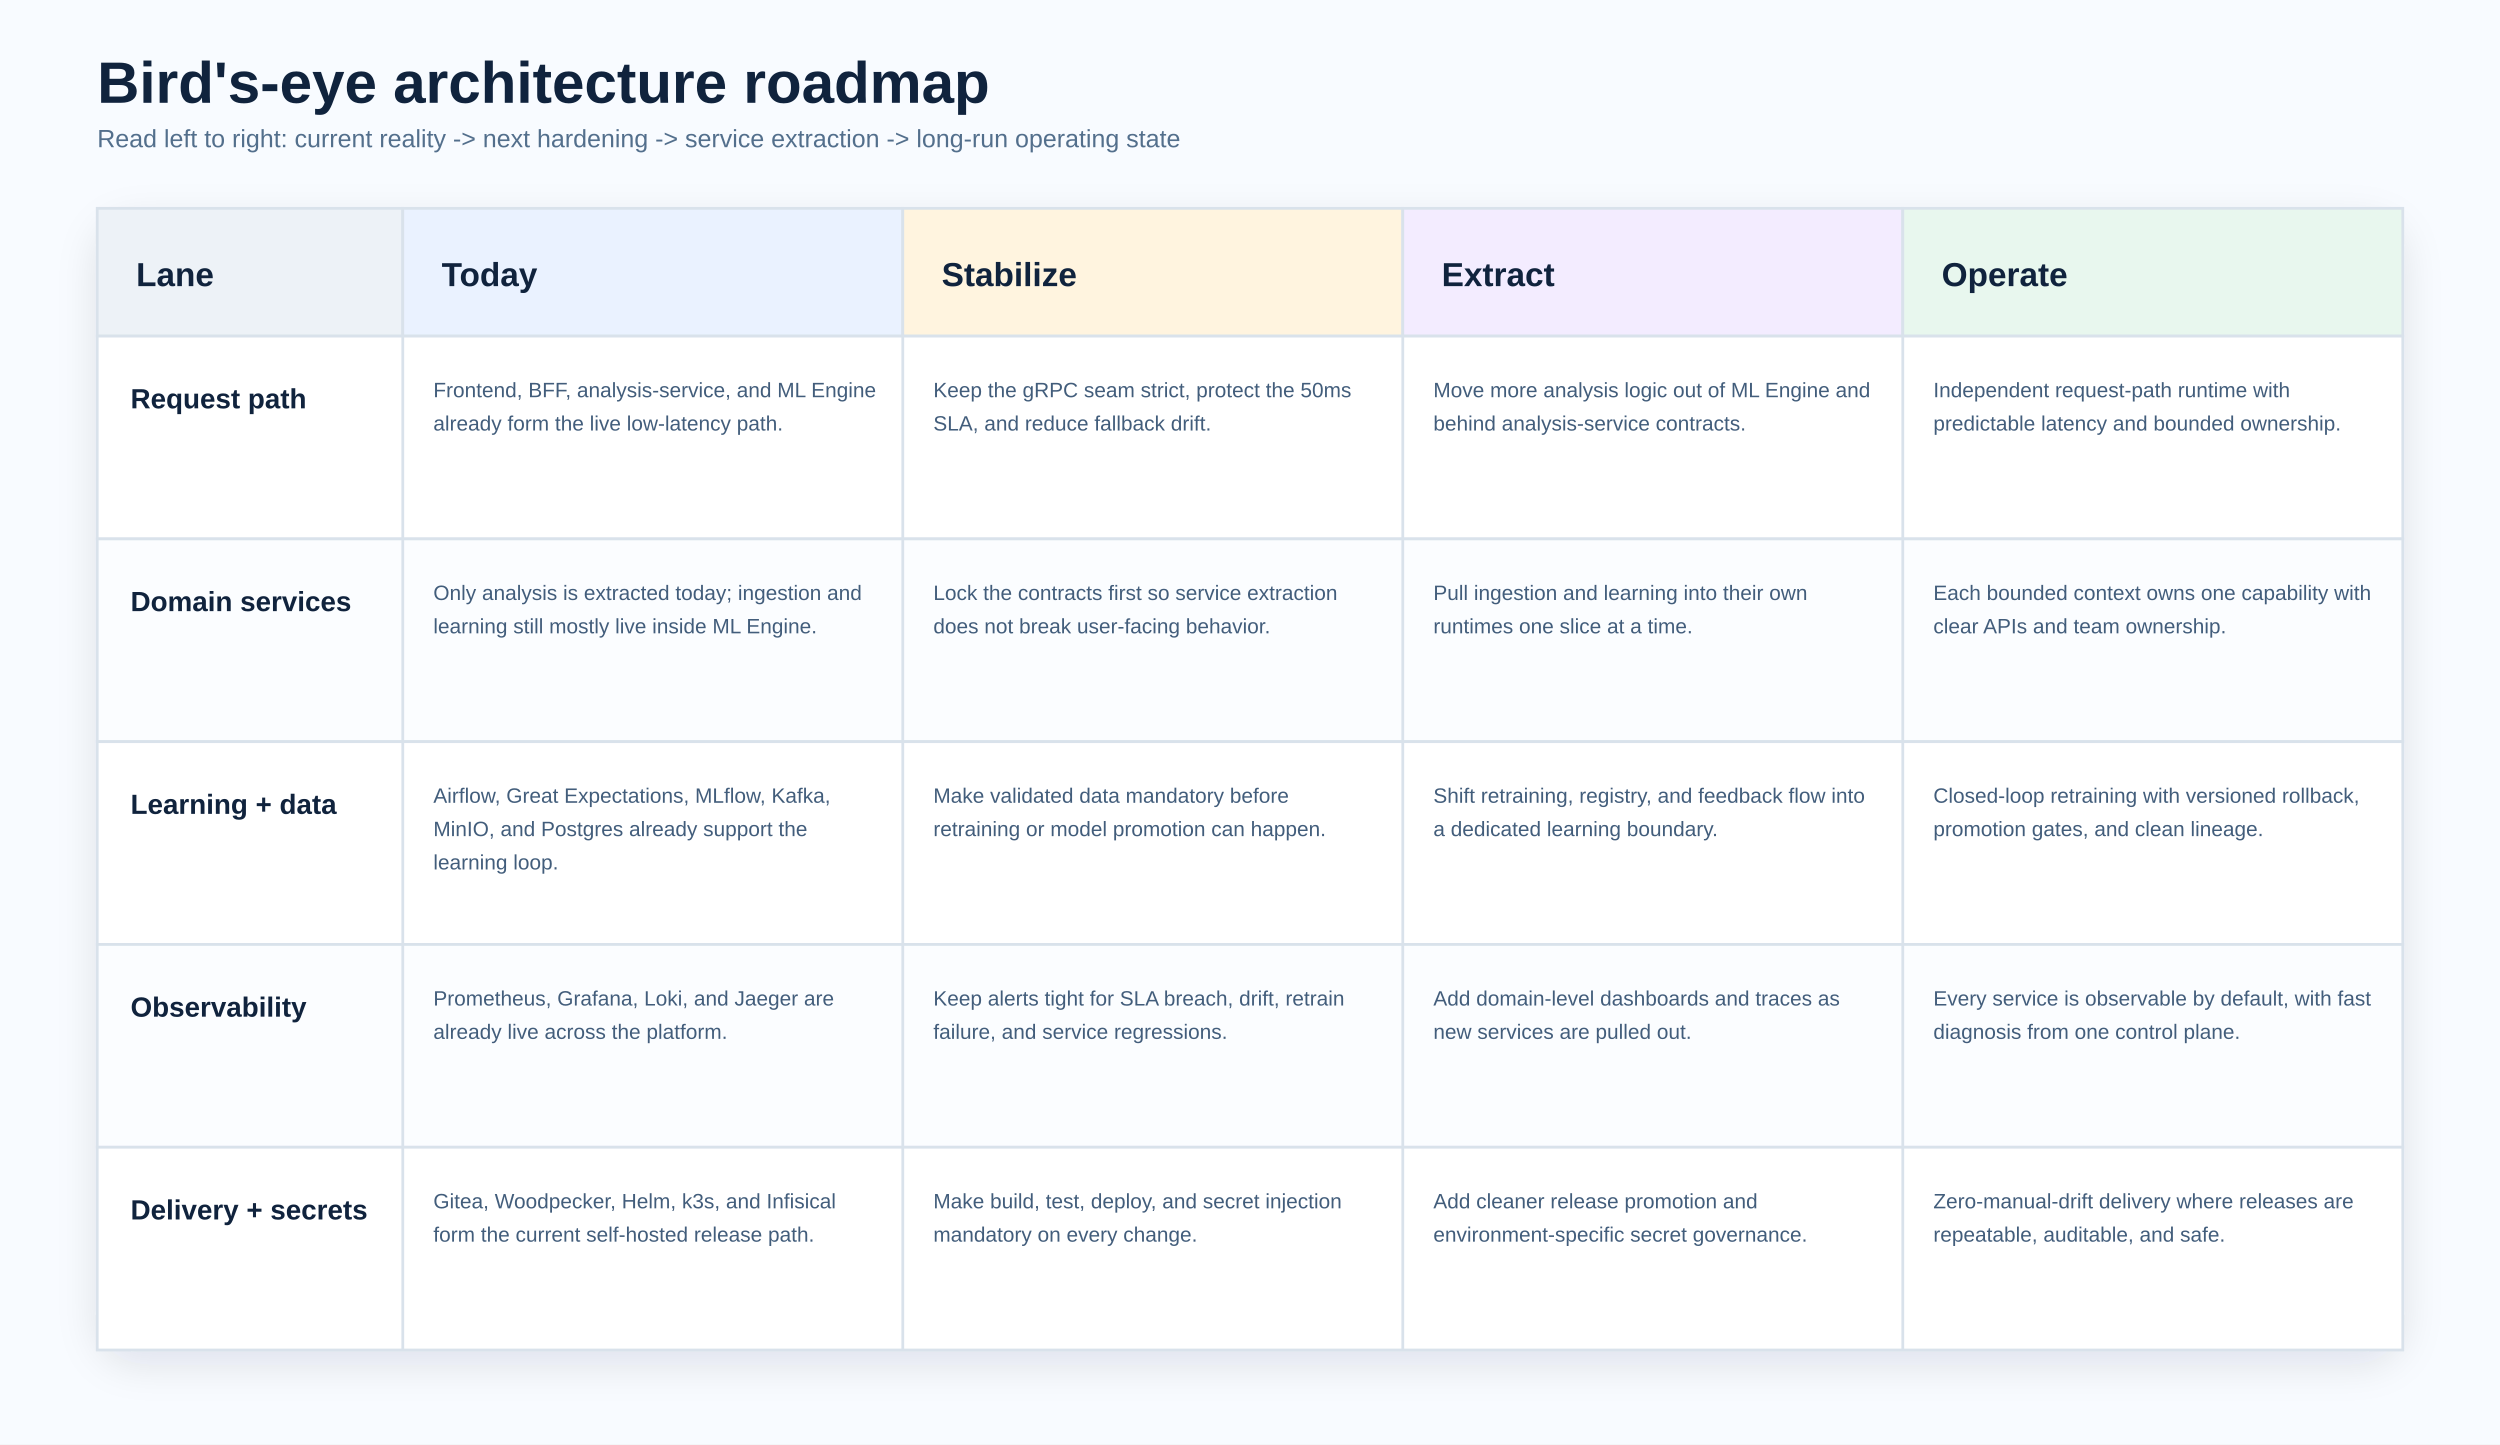
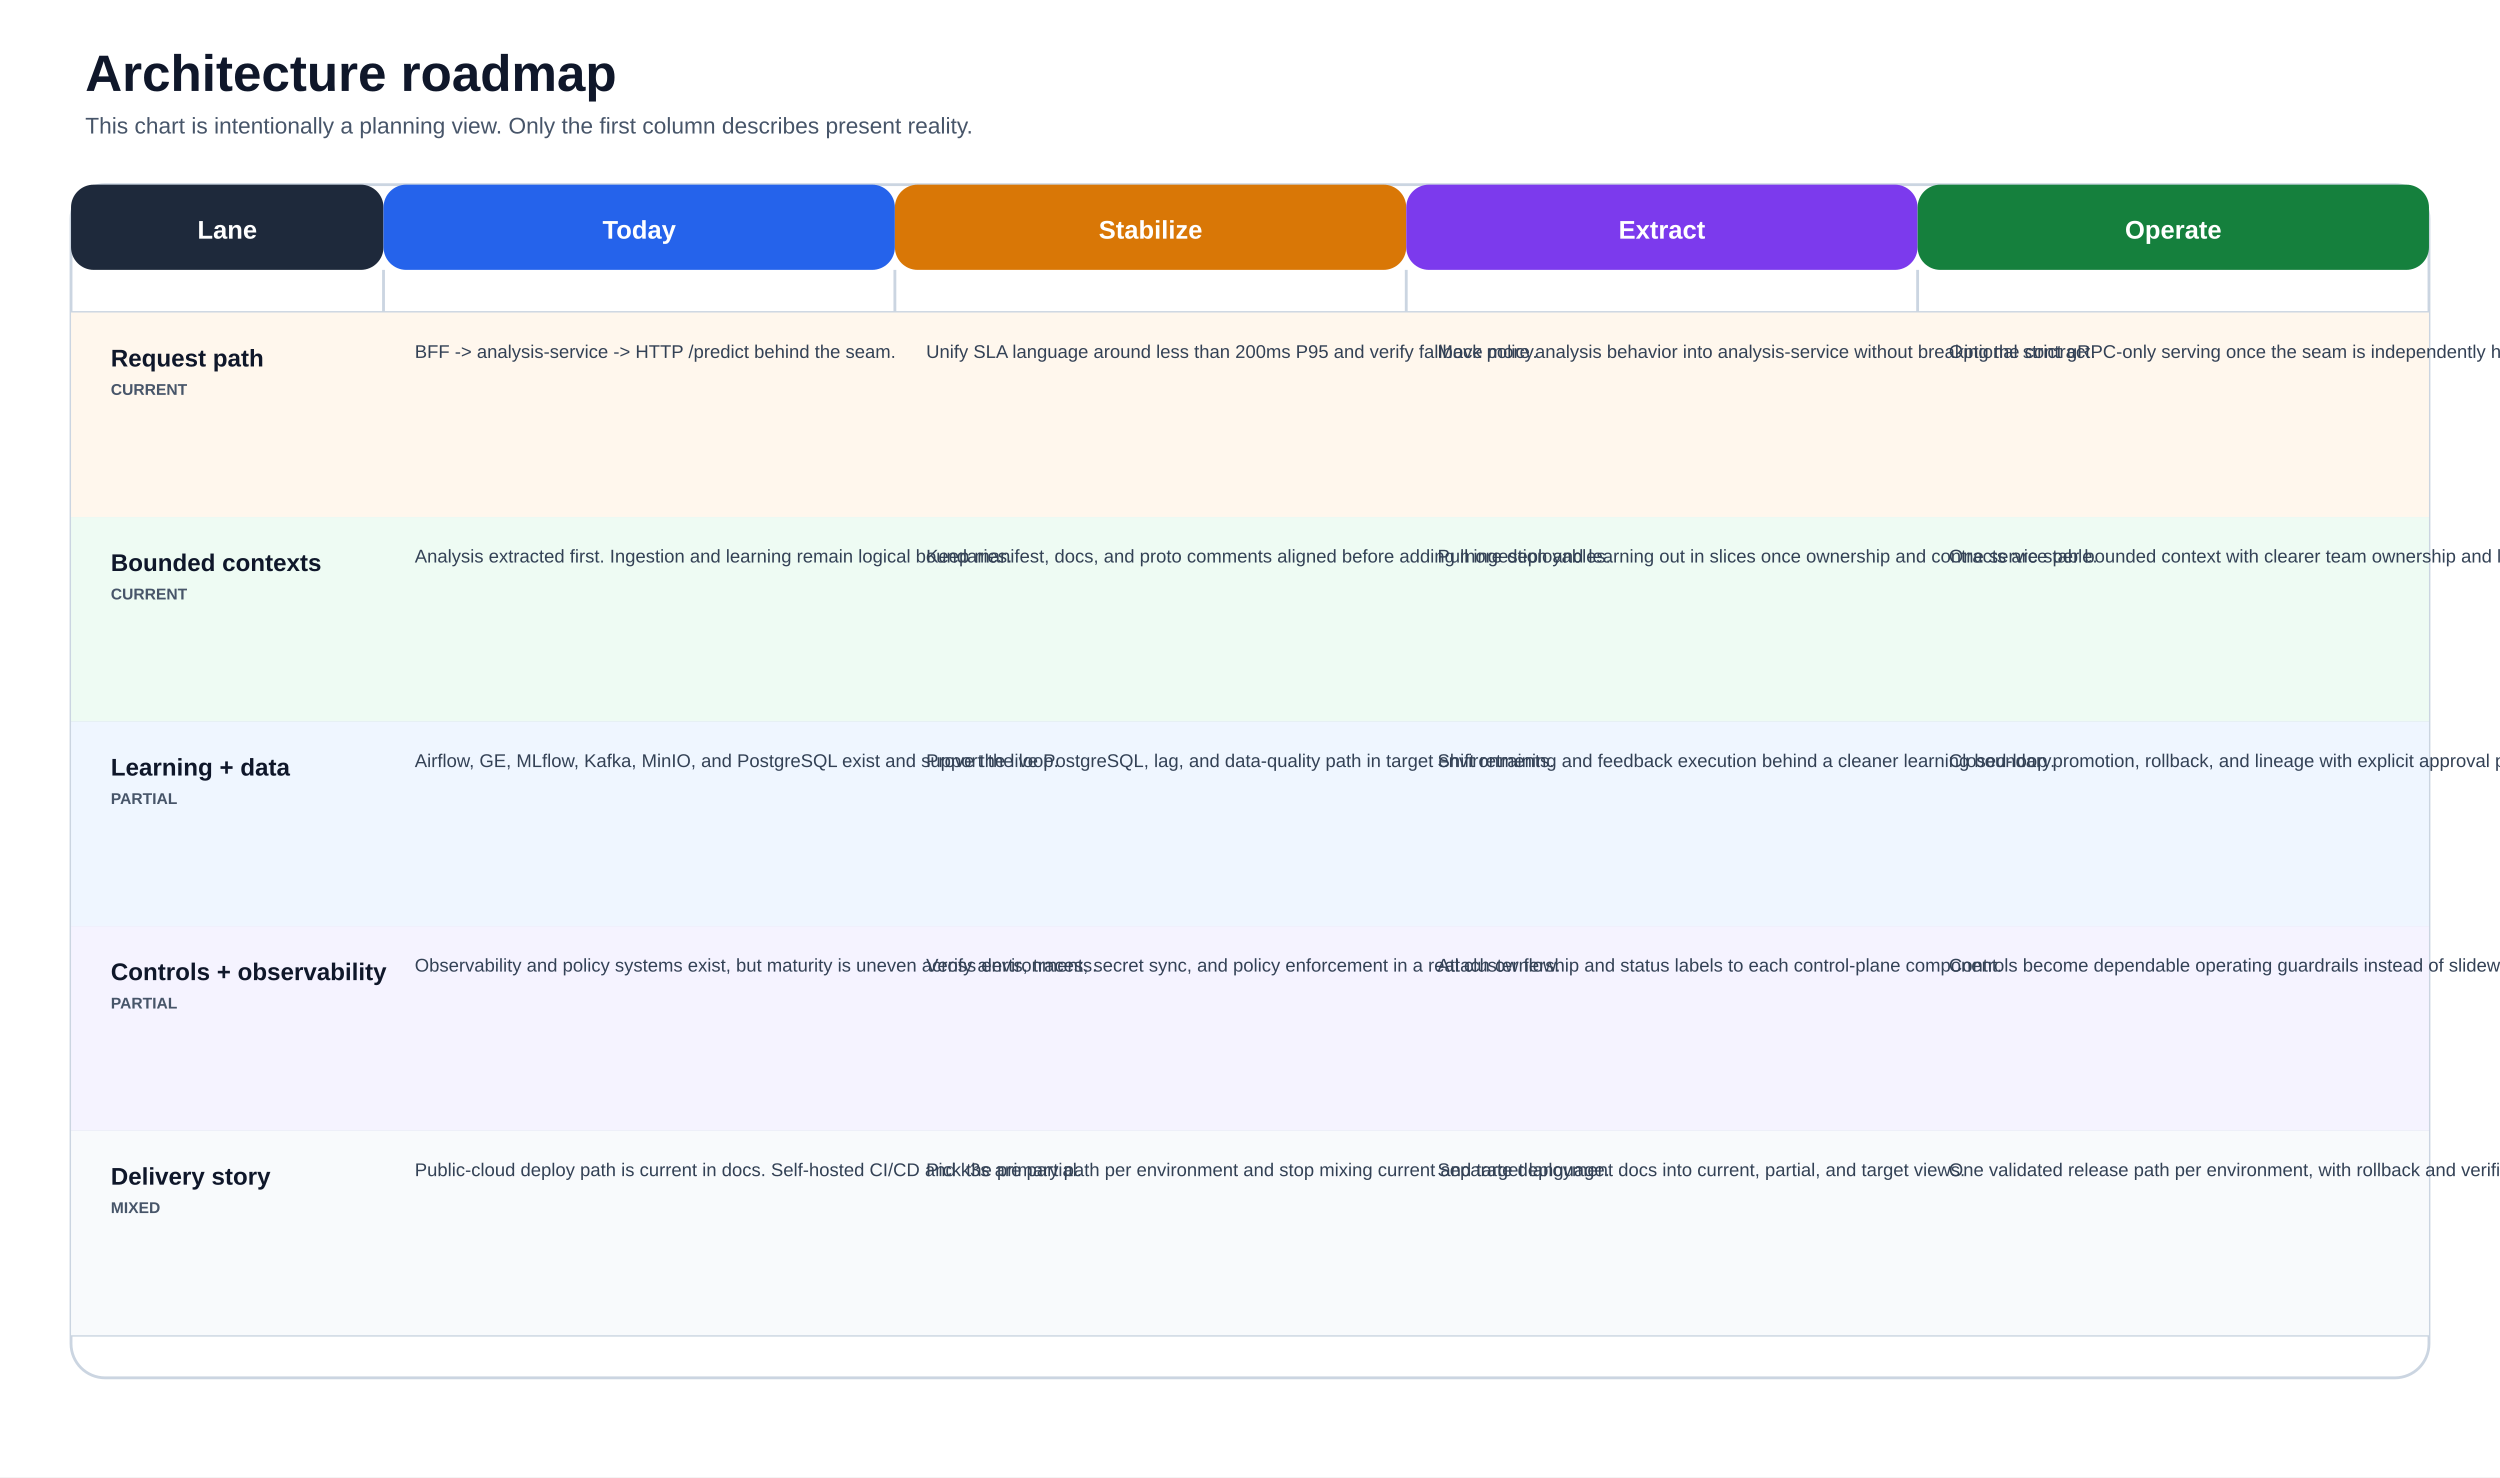
- <svg xmlns="http://www.w3.org/2000/svg" viewBox="0 0 1800 1040" role="img" aria-labelledby="title desc">
+ <svg xmlns="http://www.w3.org/2000/svg" viewBox="0 0 1760 1040" role="img" aria-labelledby="title desc">
  <defs>
-     <filter id="shadow" x="-20%" y="-20%" width="140%" height="160%">
-       <feDropShadow dx="0" dy="10" stdDeviation="14" flood-color="#10233d" flood-opacity="0.10" />
-     </filter>
    <style>
-       .title { font: 700 42px 'Segoe UI', Arial, sans-serif; fill: #10233d; }
-       .subtitle { font: 500 18px 'Segoe UI', Arial, sans-serif; fill: #536f8c; }
-       .header { font: 700 24px 'Segoe UI', Arial, sans-serif; fill: #10233d; }
-       .rowtitle { font: 700 20px 'Segoe UI', Arial, sans-serif; fill: #10233d; }
-       .cell { font: 500 15px 'Segoe UI', Arial, sans-serif; fill: #425d7b; }
+       .bg { fill: #ffffff; }
+       .title { font: 700 36px 'Segoe UI', Arial, sans-serif; fill: #0f172a; }
+       .subtitle { font: 500 16px 'Segoe UI', Arial, sans-serif; fill: #475569; }
+       .hdr { font: 700 18px 'Segoe UI', Arial, sans-serif; fill: #ffffff; }
+       .lane { font: 700 17px 'Segoe UI', Arial, sans-serif; fill: #0f172a; }
+       .cell { font: 500 13px 'Segoe UI', Arial, sans-serif; fill: #334155; }
+       .tag { font: 700 11px 'Segoe UI', Arial, sans-serif; fill: #475569; }
    </style>
  </defs>
-   <rect width="1800" height="1040" fill="#f8fbff" />
-   <text x="70" y="74" class="title">Bird's-eye architecture roadmap</text>
-   <text x="70" y="106" class="subtitle">Read left to right: current reality -&gt; next hardening -&gt; service extraction -&gt; long-run operating state</text>
-   <g filter="url(#shadow)">
-     <rect x="70" y="150" width="1660" height="822" rx="28" fill="#ffffff" stroke="#d9e2eb" stroke-width="2" />
+   <rect class="bg" width="1760" height="1040" />
+   <text x="60" y="64" class="title">Architecture roadmap</text>
+   <text x="60" y="94" class="subtitle">This chart is intentionally a planning view. Only the first column describes present reality.</text>
+   <rect x="50" y="130" width="1660" height="840" rx="24" fill="#ffffff" stroke="#cbd5e1" stroke-width="2" />
+   <rect x="50" y="130" width="220" height="60" rx="16" fill="#1e293b" />
+   <rect x="270" y="130" width="360" height="60" rx="16" fill="#2563eb" />
+   <rect x="630" y="130" width="360" height="60" rx="16" fill="#d97706" />
+   <rect x="990" y="130" width="360" height="60" rx="16" fill="#7c3aed" />
+   <rect x="1350" y="130" width="360" height="60" rx="16" fill="#15803d" />
+   <text x="160" y="168" class="hdr" text-anchor="middle">Lane</text>
+   <text x="450" y="168" class="hdr" text-anchor="middle">Today</text>
+   <text x="810" y="168" class="hdr" text-anchor="middle">Stabilize</text>
+   <text x="1170" y="168" class="hdr" text-anchor="middle">Extract</text>
+   <text x="1530" y="168" class="hdr" text-anchor="middle">Operate</text>
+   <g stroke="#cbd5e1" stroke-width="2">
+     <line x1="270" y1="190" x2="270" y2="940" />
+     <line x1="630" y1="190" x2="630" y2="940" />
+     <line x1="990" y1="190" x2="990" y2="940" />
+     <line x1="1350" y1="190" x2="1350" y2="940" />
+     <line x1="50" y1="220" x2="1710" y2="220" />
+     <line x1="50" y1="364" x2="1710" y2="364" />
+     <line x1="50" y1="508" x2="1710" y2="508" />
+     <line x1="50" y1="652" x2="1710" y2="652" />
+     <line x1="50" y1="796" x2="1710" y2="796" />
+     <line x1="50" y1="940" x2="1710" y2="940" />
  </g>
-   <g>
-     <rect x="70" y="150" width="220" height="92" fill="#edf2f7" stroke="#d9e2eb" stroke-width="2" />
-     <text x="98" y="206" class="header">Lane</text>
-     <rect x="290" y="150" width="360" height="92" fill="#eaf2ff" stroke="#d9e2eb" stroke-width="2" />
-     <text x="318" y="206" class="header">Today</text>
-     <rect x="650" y="150" width="360" height="92" fill="#fff4df" stroke="#d9e2eb" stroke-width="2" />
-     <text x="678" y="206" class="header">Stabilize</text>
-     <rect x="1010" y="150" width="360" height="92" fill="#f3ecff" stroke="#d9e2eb" stroke-width="2" />
-     <text x="1038" y="206" class="header">Extract</text>
-     <rect x="1370" y="150" width="360" height="92" fill="#e8f7ee" stroke="#d9e2eb" stroke-width="2" />
-     <text x="1398" y="206" class="header">Operate</text>
-     <rect x="70" y="242" width="1660" height="146" fill="#ffffff" stroke="#d9e2eb" stroke-width="2" />
-     <line x1="290" y1="242" x2="290" y2="388" stroke="#d9e2eb" stroke-width="2" />
-     <line x1="650" y1="242" x2="650" y2="388" stroke="#d9e2eb" stroke-width="2" />
-     <line x1="1010" y1="242" x2="1010" y2="388" stroke="#d9e2eb" stroke-width="2" />
-     <line x1="1370" y1="242" x2="1370" y2="388" stroke="#d9e2eb" stroke-width="2" />
-     <text x="94" y="294" class="rowtitle">Request path</text>
-     <text x="312" y="286" class="cell">Frontend, BFF, analysis-service, and ML Engine</text>
-     <text x="312" y="310" class="cell">already form the live low-latency path.</text>
-     <text x="672" y="286" class="cell">Keep the gRPC seam strict, protect the 50ms</text>
-     <text x="672" y="310" class="cell">SLA, and reduce fallback drift.</text>
-     <text x="1032" y="286" class="cell">Move more analysis logic out of ML Engine and</text>
-     <text x="1032" y="310" class="cell">behind analysis-service contracts.</text>
-     <text x="1392" y="286" class="cell">Independent request-path runtime with</text>
-     <text x="1392" y="310" class="cell">predictable latency and bounded ownership.</text>
-     <rect x="70" y="388" width="1660" height="146" fill="#fbfdff" stroke="#d9e2eb" stroke-width="2" />
-     <line x1="290" y1="388" x2="290" y2="534" stroke="#d9e2eb" stroke-width="2" />
-     <line x1="650" y1="388" x2="650" y2="534" stroke="#d9e2eb" stroke-width="2" />
-     <line x1="1010" y1="388" x2="1010" y2="534" stroke="#d9e2eb" stroke-width="2" />
-     <line x1="1370" y1="388" x2="1370" y2="534" stroke="#d9e2eb" stroke-width="2" />
-     <text x="94" y="440" class="rowtitle">Domain services</text>
-     <text x="312" y="432" class="cell">Only analysis is extracted today; ingestion and</text>
-     <text x="312" y="456" class="cell">learning still mostly live inside ML Engine.</text>
-     <text x="672" y="432" class="cell">Lock the contracts first so service extraction</text>
-     <text x="672" y="456" class="cell">does not break user-facing behavior.</text>
-     <text x="1032" y="432" class="cell">Pull ingestion and learning into their own</text>
-     <text x="1032" y="456" class="cell">runtimes one slice at a time.</text>
-     <text x="1392" y="432" class="cell">Each bounded context owns one capability with</text>
-     <text x="1392" y="456" class="cell">clear APIs and team ownership.</text>
-     <rect x="70" y="534" width="1660" height="146" fill="#ffffff" stroke="#d9e2eb" stroke-width="2" />
-     <line x1="290" y1="534" x2="290" y2="680" stroke="#d9e2eb" stroke-width="2" />
-     <line x1="650" y1="534" x2="650" y2="680" stroke="#d9e2eb" stroke-width="2" />
-     <line x1="1010" y1="534" x2="1010" y2="680" stroke="#d9e2eb" stroke-width="2" />
-     <line x1="1370" y1="534" x2="1370" y2="680" stroke="#d9e2eb" stroke-width="2" />
-     <text x="94" y="586" class="rowtitle">Learning + data</text>
-     <text x="312" y="578" class="cell">Airflow, Great Expectations, MLflow, Kafka,</text>
-     <text x="312" y="602" class="cell">MinIO, and Postgres already support the</text>
-     <text x="312" y="626" class="cell">learning loop.</text>
-     <text x="672" y="578" class="cell">Make validated data mandatory before</text>
-     <text x="672" y="602" class="cell">retraining or model promotion can happen.</text>
-     <text x="1032" y="578" class="cell">Shift retraining, registry, and feedback flow into</text>
-     <text x="1032" y="602" class="cell">a dedicated learning boundary.</text>
-     <text x="1392" y="578" class="cell">Closed-loop retraining with versioned rollback,</text>
-     <text x="1392" y="602" class="cell">promotion gates, and clean lineage.</text>
-     <rect x="70" y="680" width="1660" height="146" fill="#fbfdff" stroke="#d9e2eb" stroke-width="2" />
-     <line x1="290" y1="680" x2="290" y2="826" stroke="#d9e2eb" stroke-width="2" />
-     <line x1="650" y1="680" x2="650" y2="826" stroke="#d9e2eb" stroke-width="2" />
-     <line x1="1010" y1="680" x2="1010" y2="826" stroke="#d9e2eb" stroke-width="2" />
-     <line x1="1370" y1="680" x2="1370" y2="826" stroke="#d9e2eb" stroke-width="2" />
-     <text x="94" y="732" class="rowtitle">Observability</text>
-     <text x="312" y="724" class="cell">Prometheus, Grafana, Loki, and Jaeger are</text>
-     <text x="312" y="748" class="cell">already live across the platform.</text>
-     <text x="672" y="724" class="cell">Keep alerts tight for SLA breach, drift, retrain</text>
-     <text x="672" y="748" class="cell">failure, and service regressions.</text>
-     <text x="1032" y="724" class="cell">Add domain-level dashboards and traces as</text>
-     <text x="1032" y="748" class="cell">new services are pulled out.</text>
-     <text x="1392" y="724" class="cell">Every service is observable by default, with fast</text>
-     <text x="1392" y="748" class="cell">diagnosis from one control plane.</text>
-     <rect x="70" y="826" width="1660" height="146" fill="#ffffff" stroke="#d9e2eb" stroke-width="2" />
-     <line x1="290" y1="826" x2="290" y2="972" stroke="#d9e2eb" stroke-width="2" />
-     <line x1="650" y1="826" x2="650" y2="972" stroke="#d9e2eb" stroke-width="2" />
-     <line x1="1010" y1="826" x2="1010" y2="972" stroke="#d9e2eb" stroke-width="2" />
-     <line x1="1370" y1="826" x2="1370" y2="972" stroke="#d9e2eb" stroke-width="2" />
-     <text x="94" y="878" class="rowtitle">Delivery + secrets</text>
-     <text x="312" y="870" class="cell">Gitea, Woodpecker, Helm, k3s, and Infisical</text>
-     <text x="312" y="894" class="cell">form the current self-hosted release path.</text>
-     <text x="672" y="870" class="cell">Make build, test, deploy, and secret injection</text>
-     <text x="672" y="894" class="cell">mandatory on every change.</text>
-     <text x="1032" y="870" class="cell">Add cleaner release promotion and</text>
-     <text x="1032" y="894" class="cell">environment-specific secret governance.</text>
-     <text x="1392" y="870" class="cell">Zero-manual-drift delivery where releases are</text>
-     <text x="1392" y="894" class="cell">repeatable, auditable, and safe.</text>
-   </g>
+   <rect x="50" y="220" width="1660" height="144" fill="#fff7ed" />
+   <rect x="50" y="364" width="1660" height="144" fill="#eefbf3" />
+   <rect x="50" y="508" width="1660" height="144" fill="#eff6ff" />
+   <rect x="50" y="652" width="1660" height="144" fill="#f5f3ff" />
+   <rect x="50" y="796" width="1660" height="144" fill="#f8fafc" />
+   <text x="78" y="258" class="lane">Request path</text>
+   <text x="78" y="278" class="tag">CURRENT</text>
+   <text x="292" y="252" class="cell">BFF -&gt; analysis-service -&gt; HTTP /predict behind the seam.</text>
+   <text x="652" y="252" class="cell">Unify SLA language around less than 200ms P95 and verify fallback policy.</text>
+   <text x="1012" y="252" class="cell">Move more analysis behavior into analysis-service without breaking the contract.</text>
+   <text x="1372" y="252" class="cell">Optional strict gRPC-only serving once the seam is independently hardened.</text>
+   <text x="78" y="402" class="lane">Bounded contexts</text>
+   <text x="78" y="422" class="tag">CURRENT</text>
+   <text x="292" y="396" class="cell">Analysis extracted first. Ingestion and learning remain logical boundaries.</text>
+   <text x="652" y="396" class="cell">Keep manifest, docs, and proto comments aligned before adding more deployables.</text>
+   <text x="1012" y="396" class="cell">Pull ingestion and learning out in slices once ownership and contracts are stable.</text>
+   <text x="1372" y="396" class="cell">One service per bounded context with clearer team ownership and lower coupling.</text>
+   <text x="78" y="546" class="lane">Learning + data</text>
+   <text x="78" y="566" class="tag">PARTIAL</text>
+   <text x="292" y="540" class="cell">Airflow, GE, MLflow, Kafka, MinIO, and PostgreSQL exist and support the loop.</text>
+   <text x="652" y="540" class="cell">Prove the live PostgreSQL, lag, and data-quality path in target environments.</text>
+   <text x="1012" y="540" class="cell">Shift retraining and feedback execution behind a cleaner learning boundary.</text>
+   <text x="1372" y="540" class="cell">Closed-loop promotion, rollback, and lineage with explicit approval points.</text>
+   <text x="78" y="690" class="lane">Controls + observability</text>
+   <text x="78" y="710" class="tag">PARTIAL</text>
+   <text x="292" y="684" class="cell">Observability and policy systems exist, but maturity is uneven across environments.</text>
+   <text x="652" y="684" class="cell">Verify alerts, traces, secret sync, and policy enforcement in a real cluster flow.</text>
+   <text x="1012" y="684" class="cell">Attach ownership and status labels to each control-plane component.</text>
+   <text x="1372" y="684" class="cell">Controls become dependable operating guardrails instead of slideware.</text>
+   <text x="78" y="834" class="lane">Delivery story</text>
+   <text x="78" y="854" class="tag">MIXED</text>
+   <text x="292" y="828" class="cell">Public-cloud deploy path is current in docs. Self-hosted CI/CD and k3s are partial.</text>
+   <text x="652" y="828" class="cell">Pick the primary path per environment and stop mixing current and target language.</text>
+   <text x="1012" y="828" class="cell">Separate deployment docs into current, partial, and target views.</text>
+   <text x="1372" y="828" class="cell">One validated release path per environment, with rollback and verification rehearsed.</text>
</svg>
